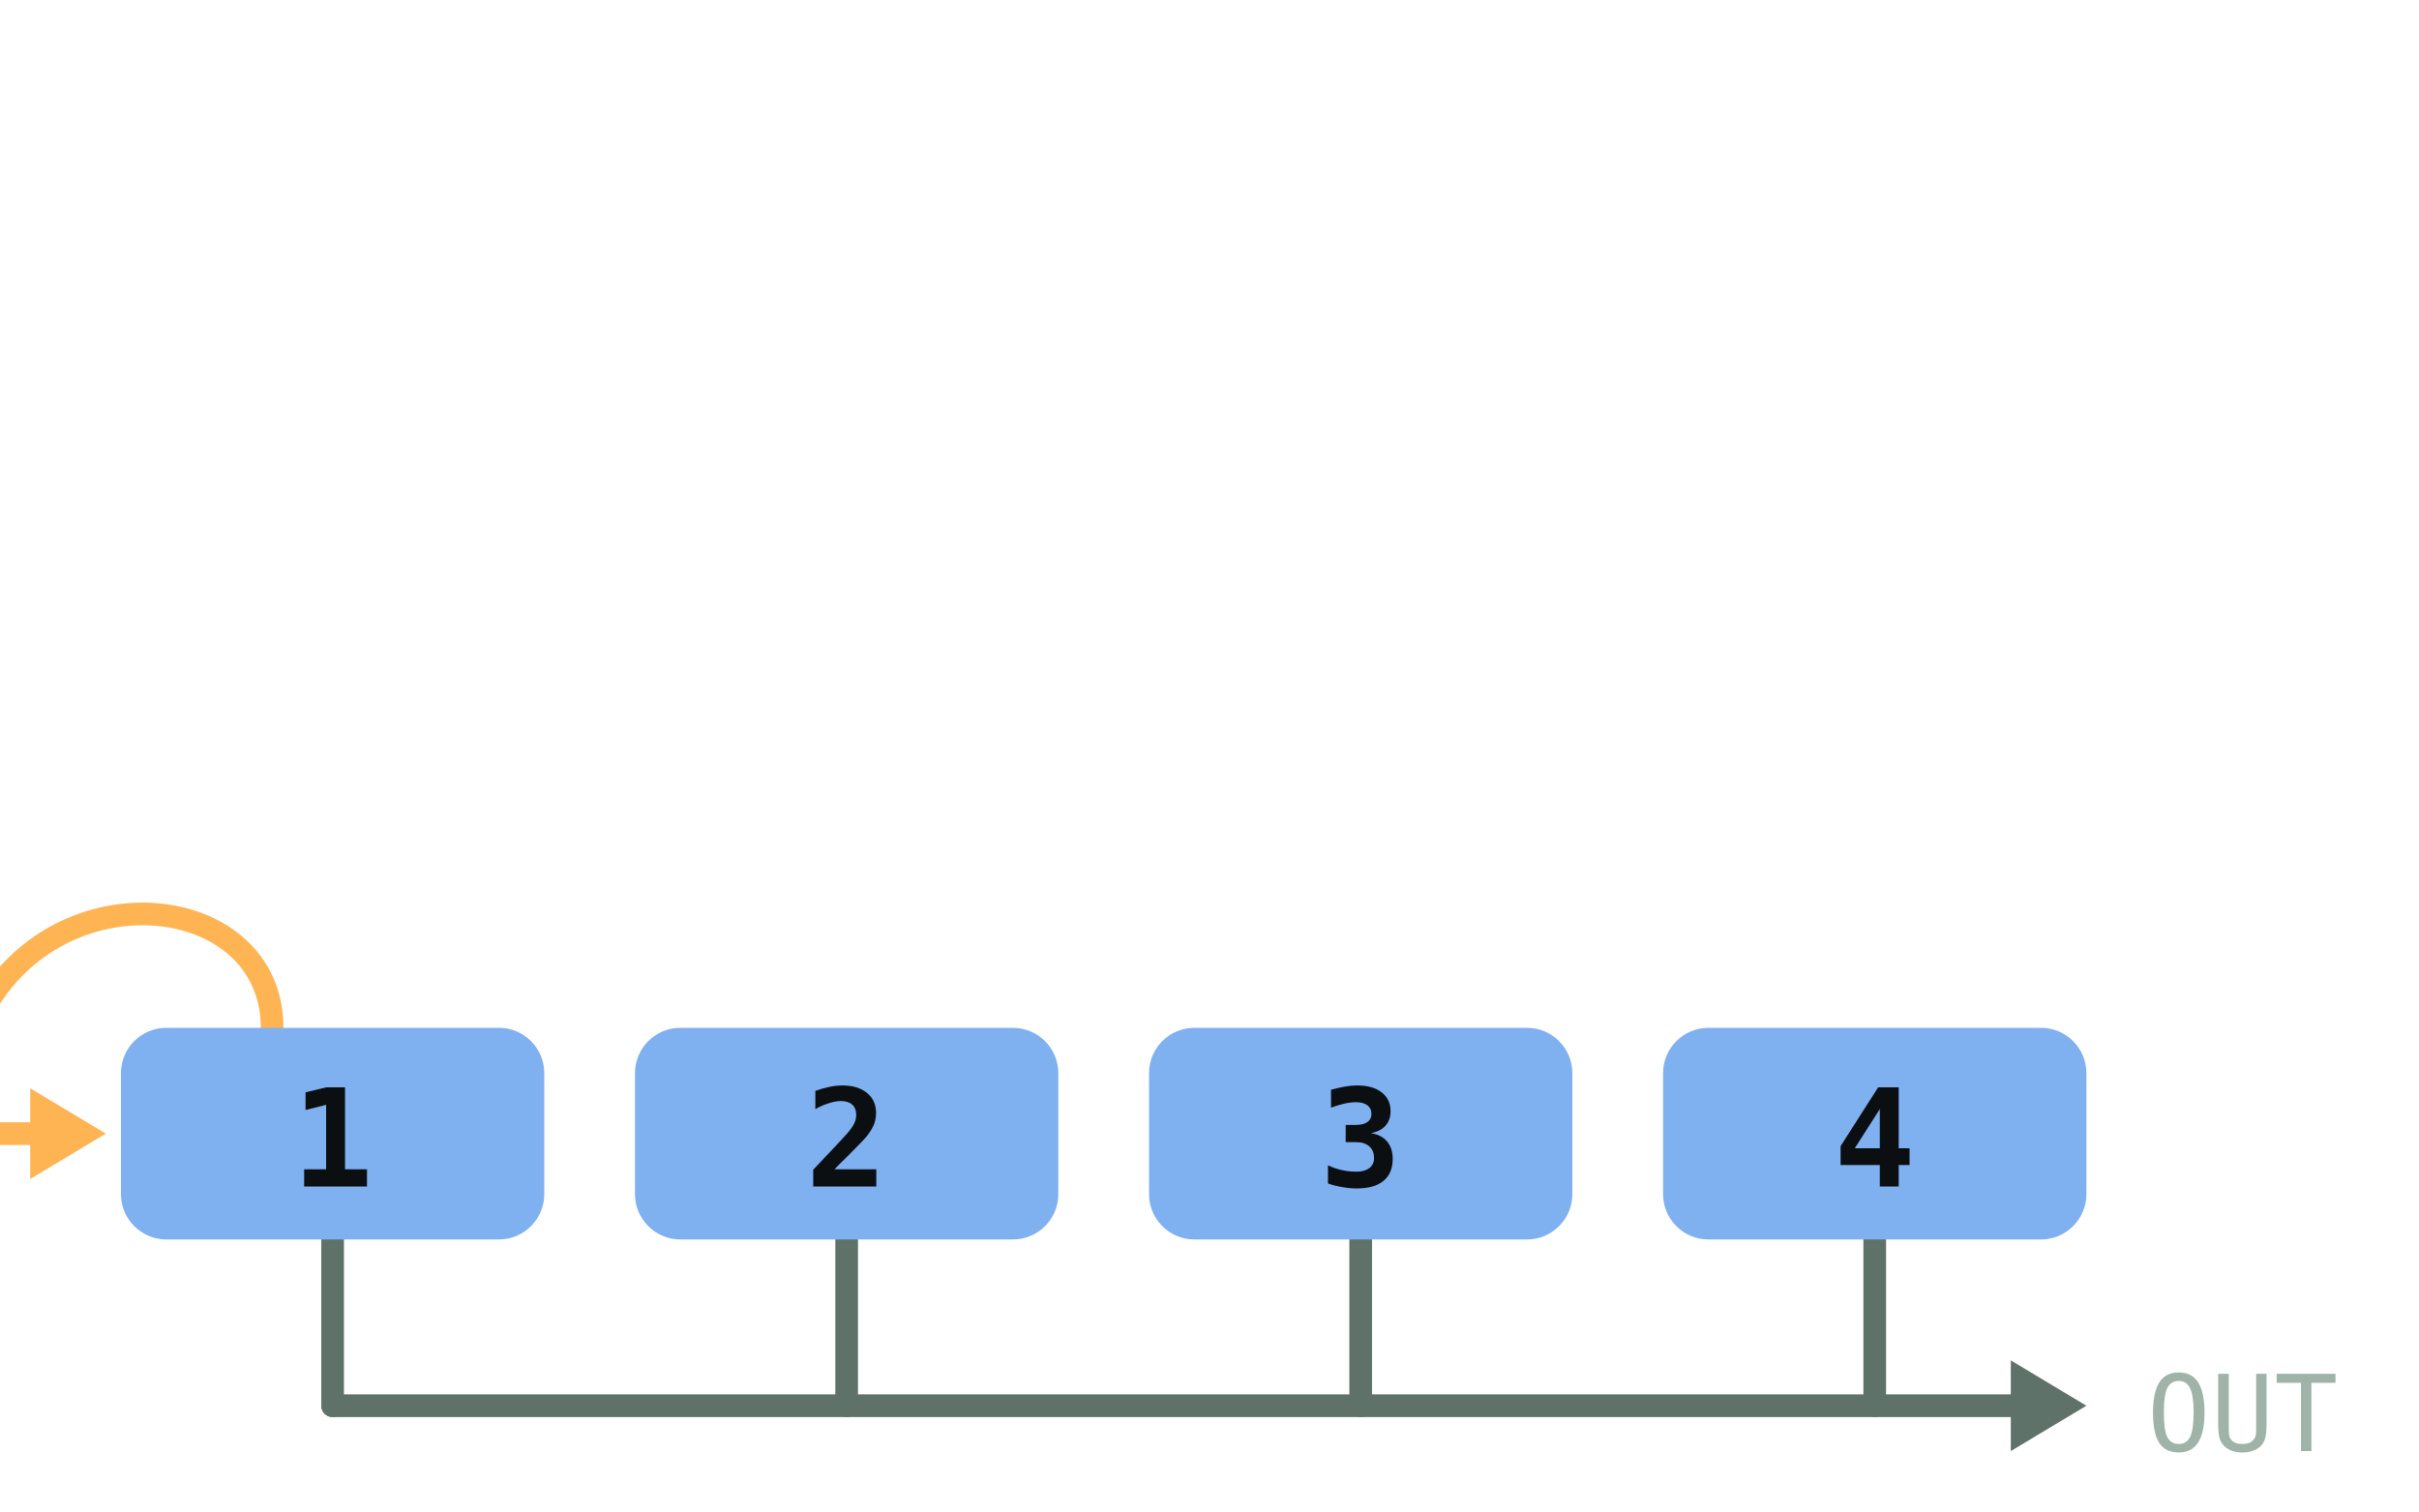
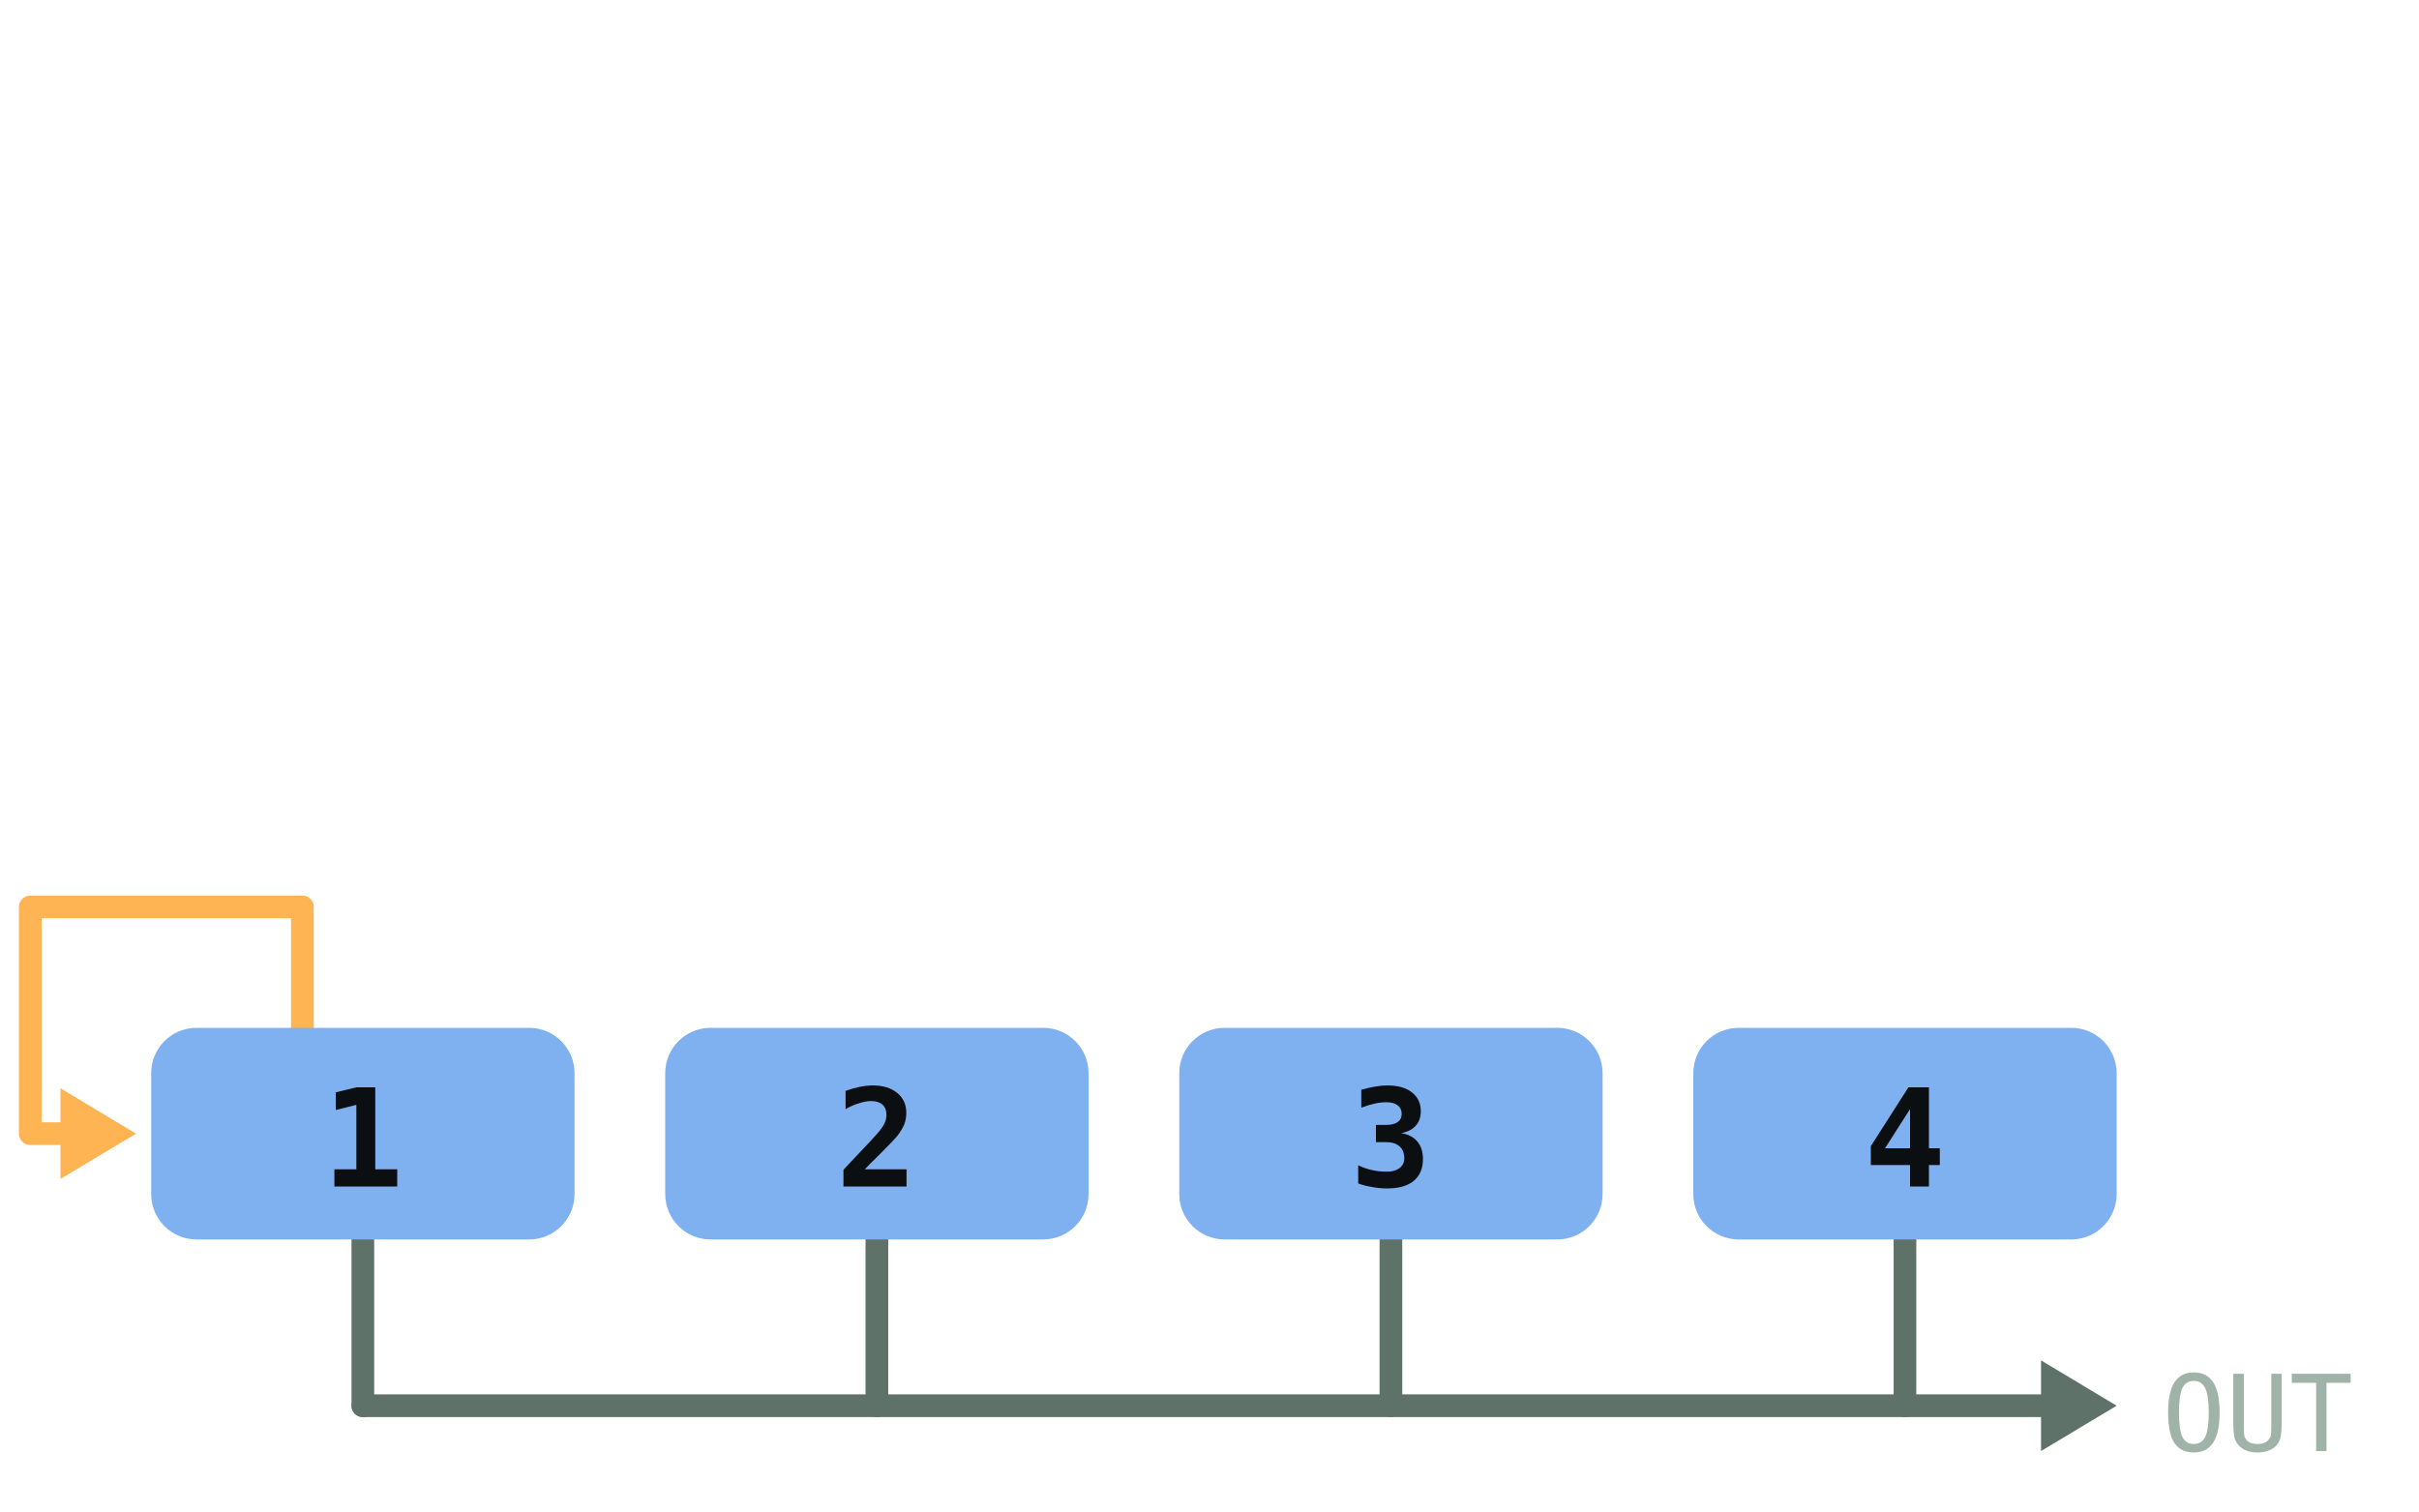
<svg xmlns="http://www.w3.org/2000/svg" viewBox="0 0 160 100" width="160" height="100">
  <g fill="none" stroke="#5f7269" stroke-width="1.5" stroke-linecap="round" stroke-linejoin="round">
-     <path d="M18,68.0 C18,57.0 -3.0,57.0 -3.0,75 L2.0,75" stroke="#ffb454" />
-     <path d="M22,82.0 V93" />
-     <path d="M56,82.0 V93" />
-     <path d="M90,82.0 V93" />
-     <path d="M124,82.0 V93" />
-     <path d="M22,93 H133" />
+     <path d="M20,68.0 V60.0 H2.0 V75 H4.0" stroke="#ffb454" />
+     <path d="M24,82.0 V93" />
+     <path d="M58,82.0 V93" />
+     <path d="M92,82.0 V93" />
+     <path d="M126,82.0 V93" />
+     <path d="M24,93 H135" />
  </g>
-   <path d="M2.0,72 L2.0,78 L7.0,75 Z" fill="#ffb454" />
-   <path d="M133,90 L133,96 L138,93 Z" fill="#5f7269" />
-   <text x="142" y="96" font-family="Menlo, monospace" font-size="7" fill="#9fb3a8">OUT</text>
-   <rect x="8.0" y="68.0" width="28" height="14" rx="3" fill="#7fb0f0" />
-   <text x="22" y="78.5" text-anchor="middle" font-family="Menlo, monospace" font-size="9" font-weight="bold" fill="#0b0f12">1</text>
-   <rect x="42.0" y="68.0" width="28" height="14" rx="3" fill="#7fb0f0" />
-   <text x="56" y="78.5" text-anchor="middle" font-family="Menlo, monospace" font-size="9" font-weight="bold" fill="#0b0f12">2</text>
-   <rect x="76.0" y="68.0" width="28" height="14" rx="3" fill="#7fb0f0" />
-   <text x="90" y="78.5" text-anchor="middle" font-family="Menlo, monospace" font-size="9" font-weight="bold" fill="#0b0f12">3</text>
-   <rect x="110.0" y="68.0" width="28" height="14" rx="3" fill="#7fb0f0" />
-   <text x="124" y="78.5" text-anchor="middle" font-family="Menlo, monospace" font-size="9" font-weight="bold" fill="#0b0f12">4</text>
+   <path d="M4.0,72 L4.0,78 L9.0,75 Z" fill="#ffb454" />
+   <path d="M135,90 L135,96 L140,93 Z" fill="#5f7269" />
+   <text x="143" y="96" font-family="Menlo, monospace" font-size="7" fill="#9fb3a8">OUT</text>
+   <rect x="10.0" y="68.0" width="28" height="14" rx="3" fill="#7fb0f0" />
+   <text x="24" y="78.5" text-anchor="middle" font-family="Menlo, monospace" font-size="9" font-weight="bold" fill="#0b0f12">1</text>
+   <rect x="44.0" y="68.0" width="28" height="14" rx="3" fill="#7fb0f0" />
+   <text x="58" y="78.5" text-anchor="middle" font-family="Menlo, monospace" font-size="9" font-weight="bold" fill="#0b0f12">2</text>
+   <rect x="78.0" y="68.0" width="28" height="14" rx="3" fill="#7fb0f0" />
+   <text x="92" y="78.5" text-anchor="middle" font-family="Menlo, monospace" font-size="9" font-weight="bold" fill="#0b0f12">3</text>
+   <rect x="112.0" y="68.0" width="28" height="14" rx="3" fill="#7fb0f0" />
+   <text x="126" y="78.5" text-anchor="middle" font-family="Menlo, monospace" font-size="9" font-weight="bold" fill="#0b0f12">4</text>
</svg>
